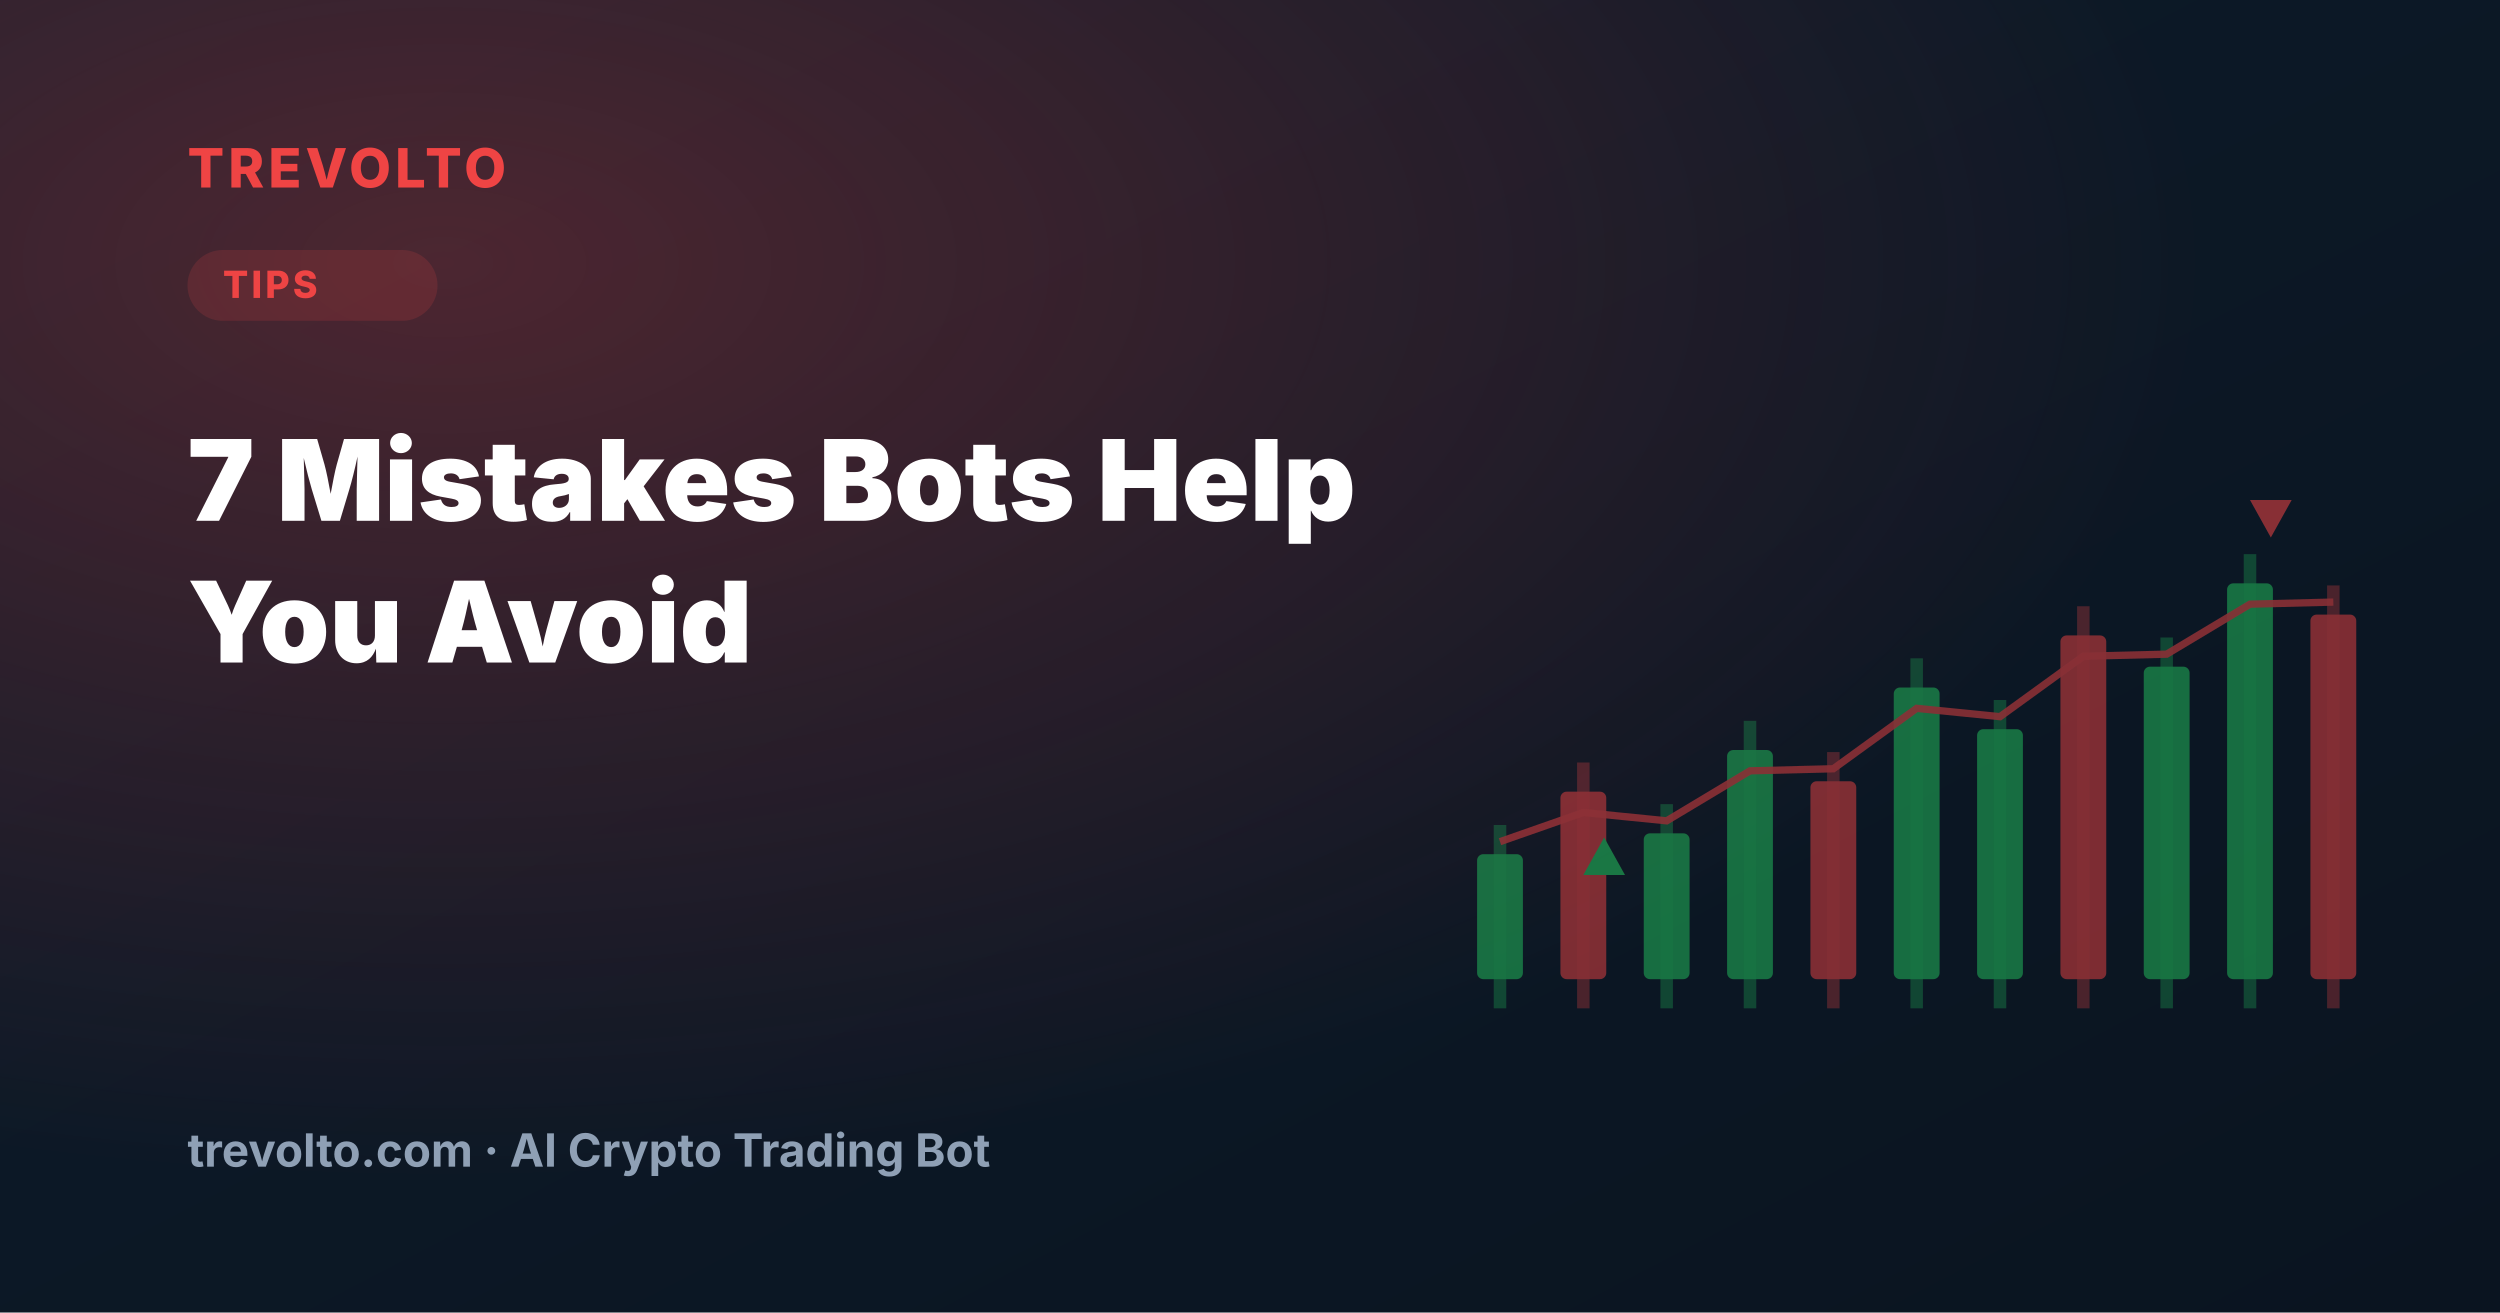
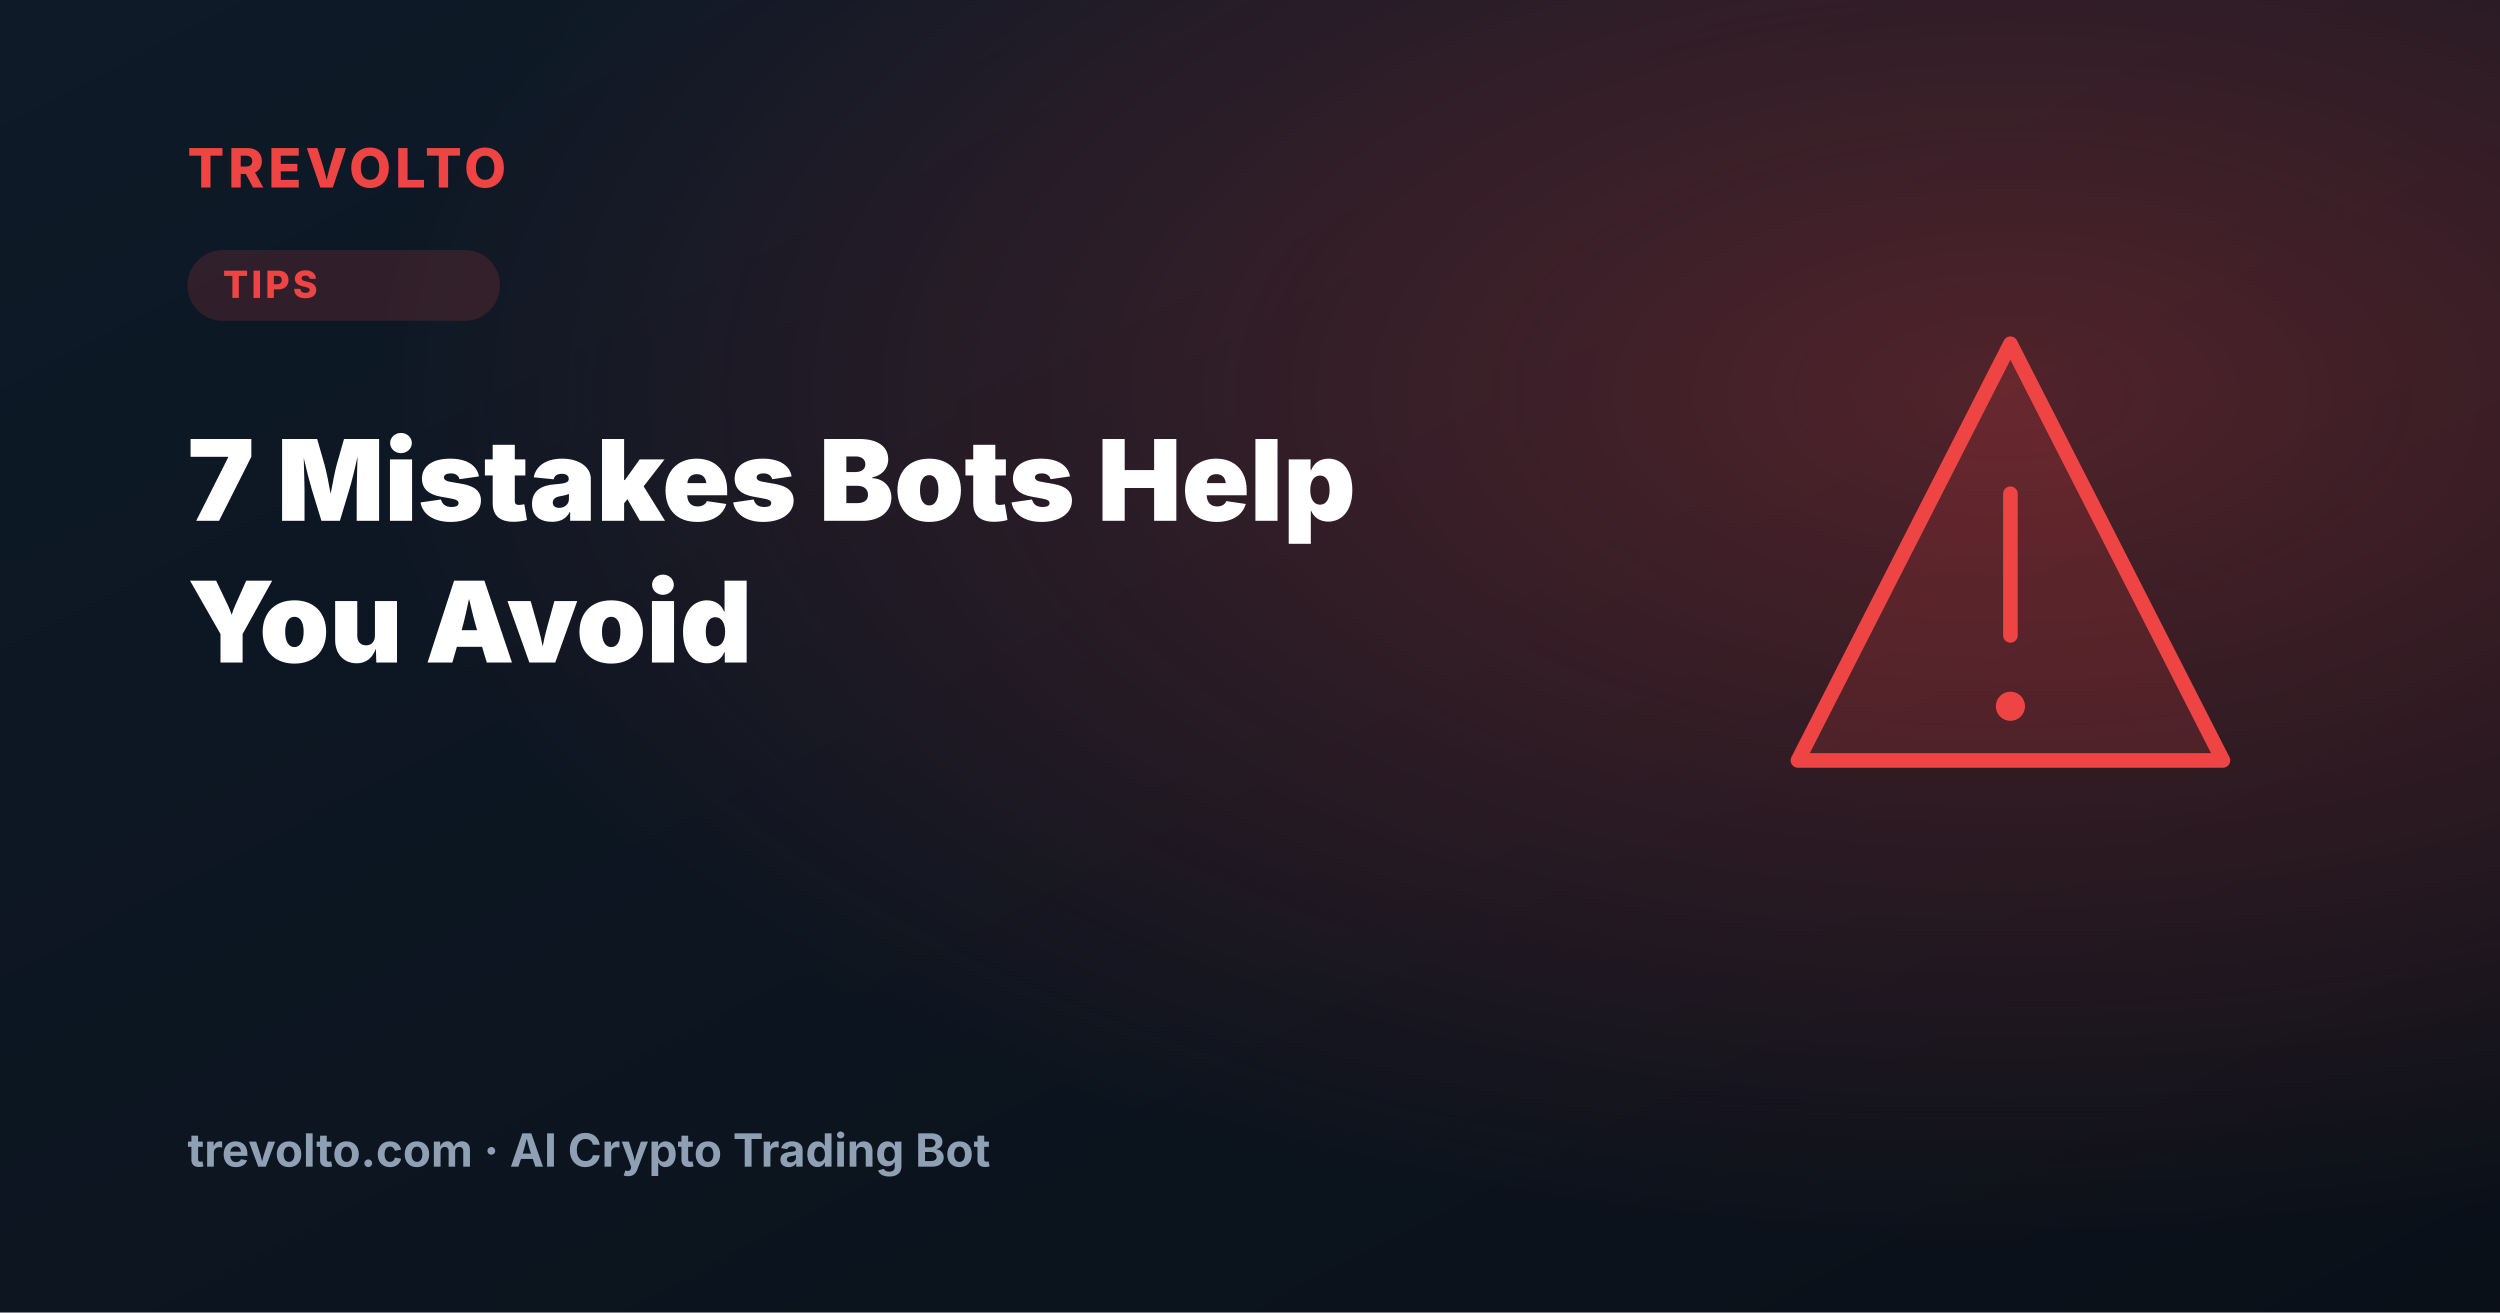
<svg xmlns="http://www.w3.org/2000/svg" viewBox="0 0 1200 630" width="1200" height="630" role="img" aria-label="7 Mistakes Bots Help You Avoid">
  <defs>
    <linearGradient id="bg" x1="0" y1="0" x2="1" y2="1">
-       <stop offset="0" stop-color="#0e1c2b" />
-       <stop offset="1" stop-color="#0a1420" />
+       <stop offset="0" stop-color="#0e1a28" />
+       <stop offset="1" stop-color="#0a1018" />
    </linearGradient>
-     <radialGradient id="glow" cx="18%" cy="20%" r="70%">
-       <stop offset="0" stop-color="#ef4444" stop-opacity=".28" />
+     <radialGradient id="glow" cx="80%" cy="30%" r="65%">
+       <stop offset="0" stop-color="#ef4444" stop-opacity=".30" />
      <stop offset="1" stop-color="#ef4444" stop-opacity="0" />
    </radialGradient>
  </defs>
  <rect width="1200" height="630" fill="url(#bg)" />
  <rect width="1200" height="630" fill="url(#glow)" />
-   <g opacity=".55">
-     <rect x="717" y="396" width="6" height="88" fill="#22c55e" opacity=".5" />
-     <rect x="709" y="410" width="22" height="60" rx="3" fill="#22c55e" opacity=".9" />
-     <rect x="757" y="366" width="6" height="118" fill="#ef4444" opacity=".5" />
-     <rect x="749" y="380" width="22" height="90" rx="3" fill="#ef4444" opacity=".9" />
-     <rect x="797" y="386" width="6" height="98" fill="#22c55e" opacity=".5" />
-     <rect x="789" y="400" width="22" height="70" rx="3" fill="#22c55e" opacity=".9" />
-     <rect x="837" y="346" width="6" height="138" fill="#22c55e" opacity=".5" />
-     <rect x="829" y="360" width="22" height="110" rx="3" fill="#22c55e" opacity=".9" />
-     <rect x="877" y="361" width="6" height="123" fill="#ef4444" opacity=".5" />
-     <rect x="869" y="375" width="22" height="95" rx="3" fill="#ef4444" opacity=".9" />
-     <rect x="917" y="316" width="6" height="168" fill="#22c55e" opacity=".5" />
-     <rect x="909" y="330" width="22" height="140" rx="3" fill="#22c55e" opacity=".9" />
-     <rect x="957" y="336" width="6" height="148" fill="#22c55e" opacity=".5" />
-     <rect x="949" y="350" width="22" height="120" rx="3" fill="#22c55e" opacity=".9" />
-     <rect x="997" y="291" width="6" height="193" fill="#ef4444" opacity=".5" />
-     <rect x="989" y="305" width="22" height="165" rx="3" fill="#ef4444" opacity=".9" />
-     <rect x="1037" y="306" width="6" height="178" fill="#22c55e" opacity=".5" />
-     <rect x="1029" y="320" width="22" height="150" rx="3" fill="#22c55e" opacity=".9" />
-     <rect x="1077" y="266" width="6" height="218" fill="#22c55e" opacity=".5" />
-     <rect x="1069" y="280" width="22" height="190" rx="3" fill="#22c55e" opacity=".9" />
-     <rect x="1117" y="281" width="6" height="203" fill="#ef4444" opacity=".5" />
-     <rect x="1109" y="295" width="22" height="175" rx="3" fill="#ef4444" opacity=".9" />
-     <polyline points="720,404 760,390 800,394 840,370 880,369 920,340 960,344 1000,315 1040,314 1080,290 1120,289" fill="none" stroke="#ef4444" stroke-width="3.5" opacity=".9" />
-     <path d="M760 420 l10 -18 l10 18 z" fill="#22c55e" />
-     <path d="M1080 240 l10 18 l10 -18 z" fill="#ef4444" />
+   <g transform="translate(855,155)" fill="none" stroke="#ef4444" stroke-width="7" stroke-linejoin="round" stroke-linecap="round">
+     <path d="M110 10 L212 210 H8 Z" fill="#ef4444" opacity=".15" />
+     <path d="M110 10 L212 210 H8 Z" />
+     <line x1="110" y1="82" x2="110" y2="150" />
+     <circle cx="110" cy="184" r="7" fill="#ef4444" stroke="none" />
  </g>
-   <rect x="0" y="0" width="1200" height="630" fill="none" />
  <g font-family="Inter, -apple-system, Segoe UI, sans-serif">
    <text x="90" y="90" font-size="26" font-weight="800" letter-spacing="2" fill="#ef4444">TREVOLTO</text>
-     <rect x="90" y="120" width="120" height="34" rx="17" fill="#ef4444" opacity=".16" />
+     <rect x="90" y="120" width="150" height="34" rx="17" fill="#ef4444" opacity=".16" />
    <text x="107" y="143" font-size="18" font-weight="800" letter-spacing="1.5" fill="#ef4444">TIPS</text>
    <text x="90" y="250" font-size="54" font-weight="900" fill="#ffffff">
      <tspan x="90" dy="0">7 Mistakes Bots Help</tspan>
      <tspan x="90" dy="68">You Avoid</tspan>
    </text>
    <text x="90" y="560" font-size="22" font-weight="700" fill="#8fa0b5">trevolto.com  ·  AI Crypto Trading Bot</text>
  </g>
</svg>
